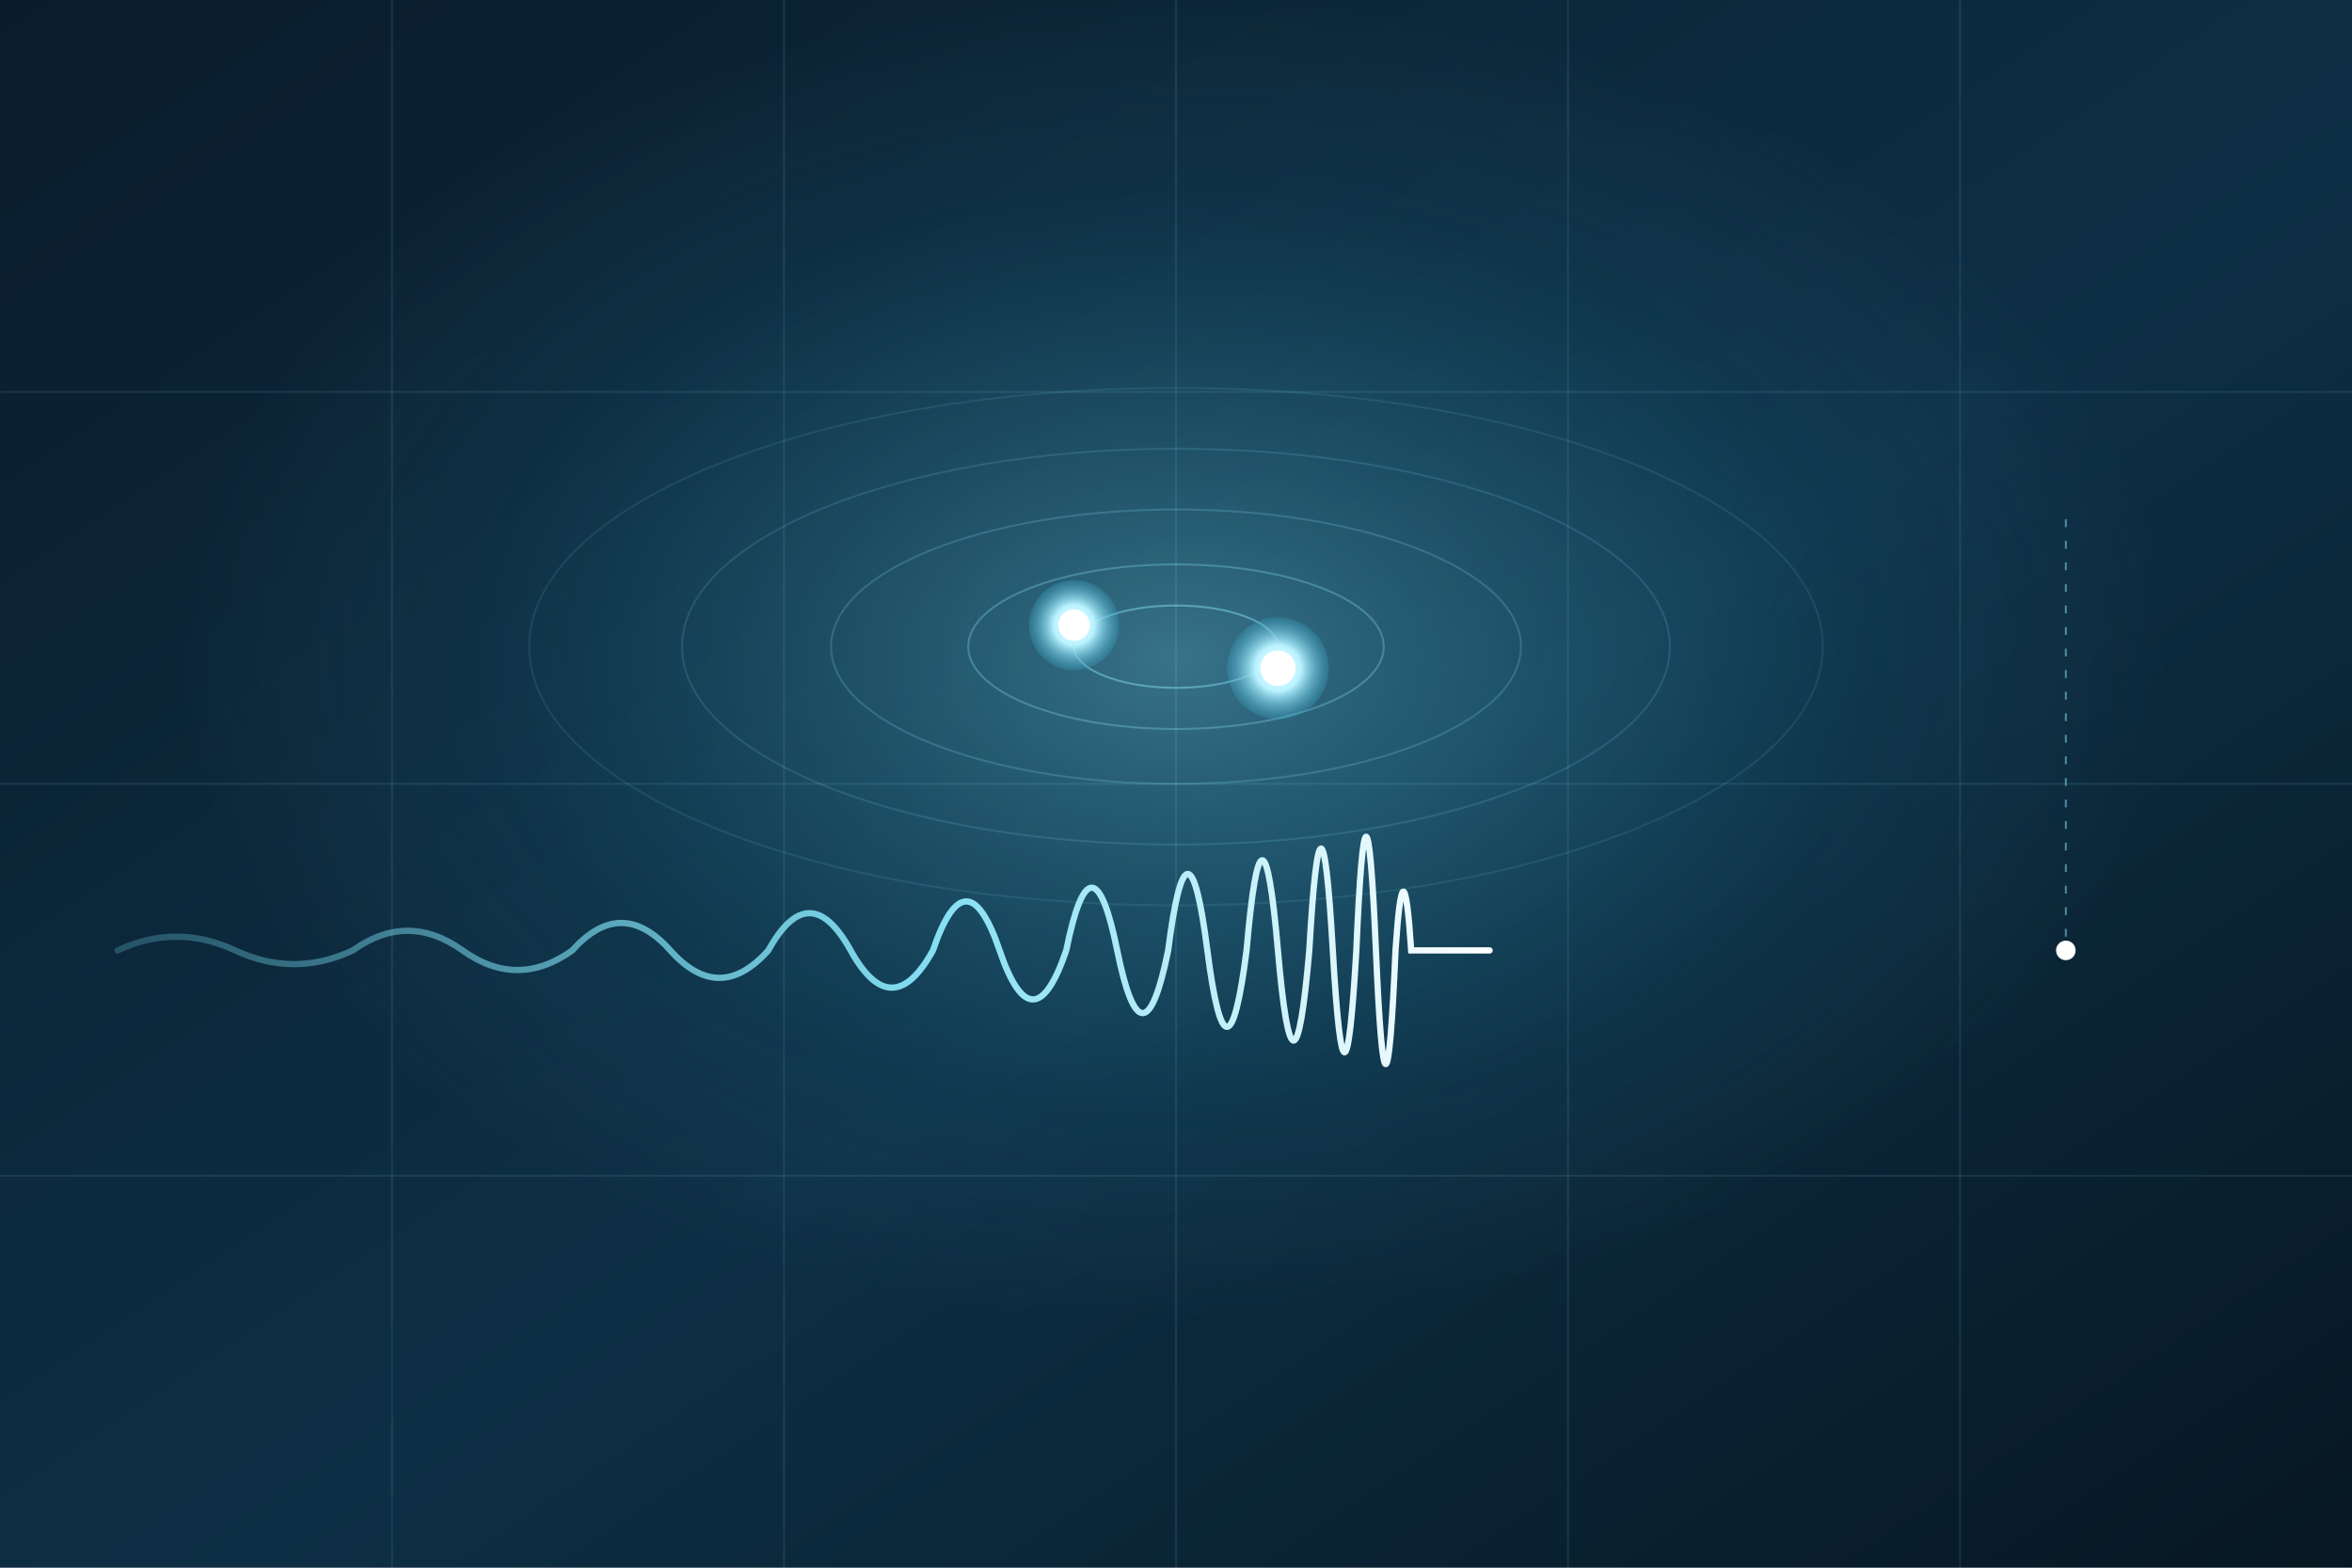
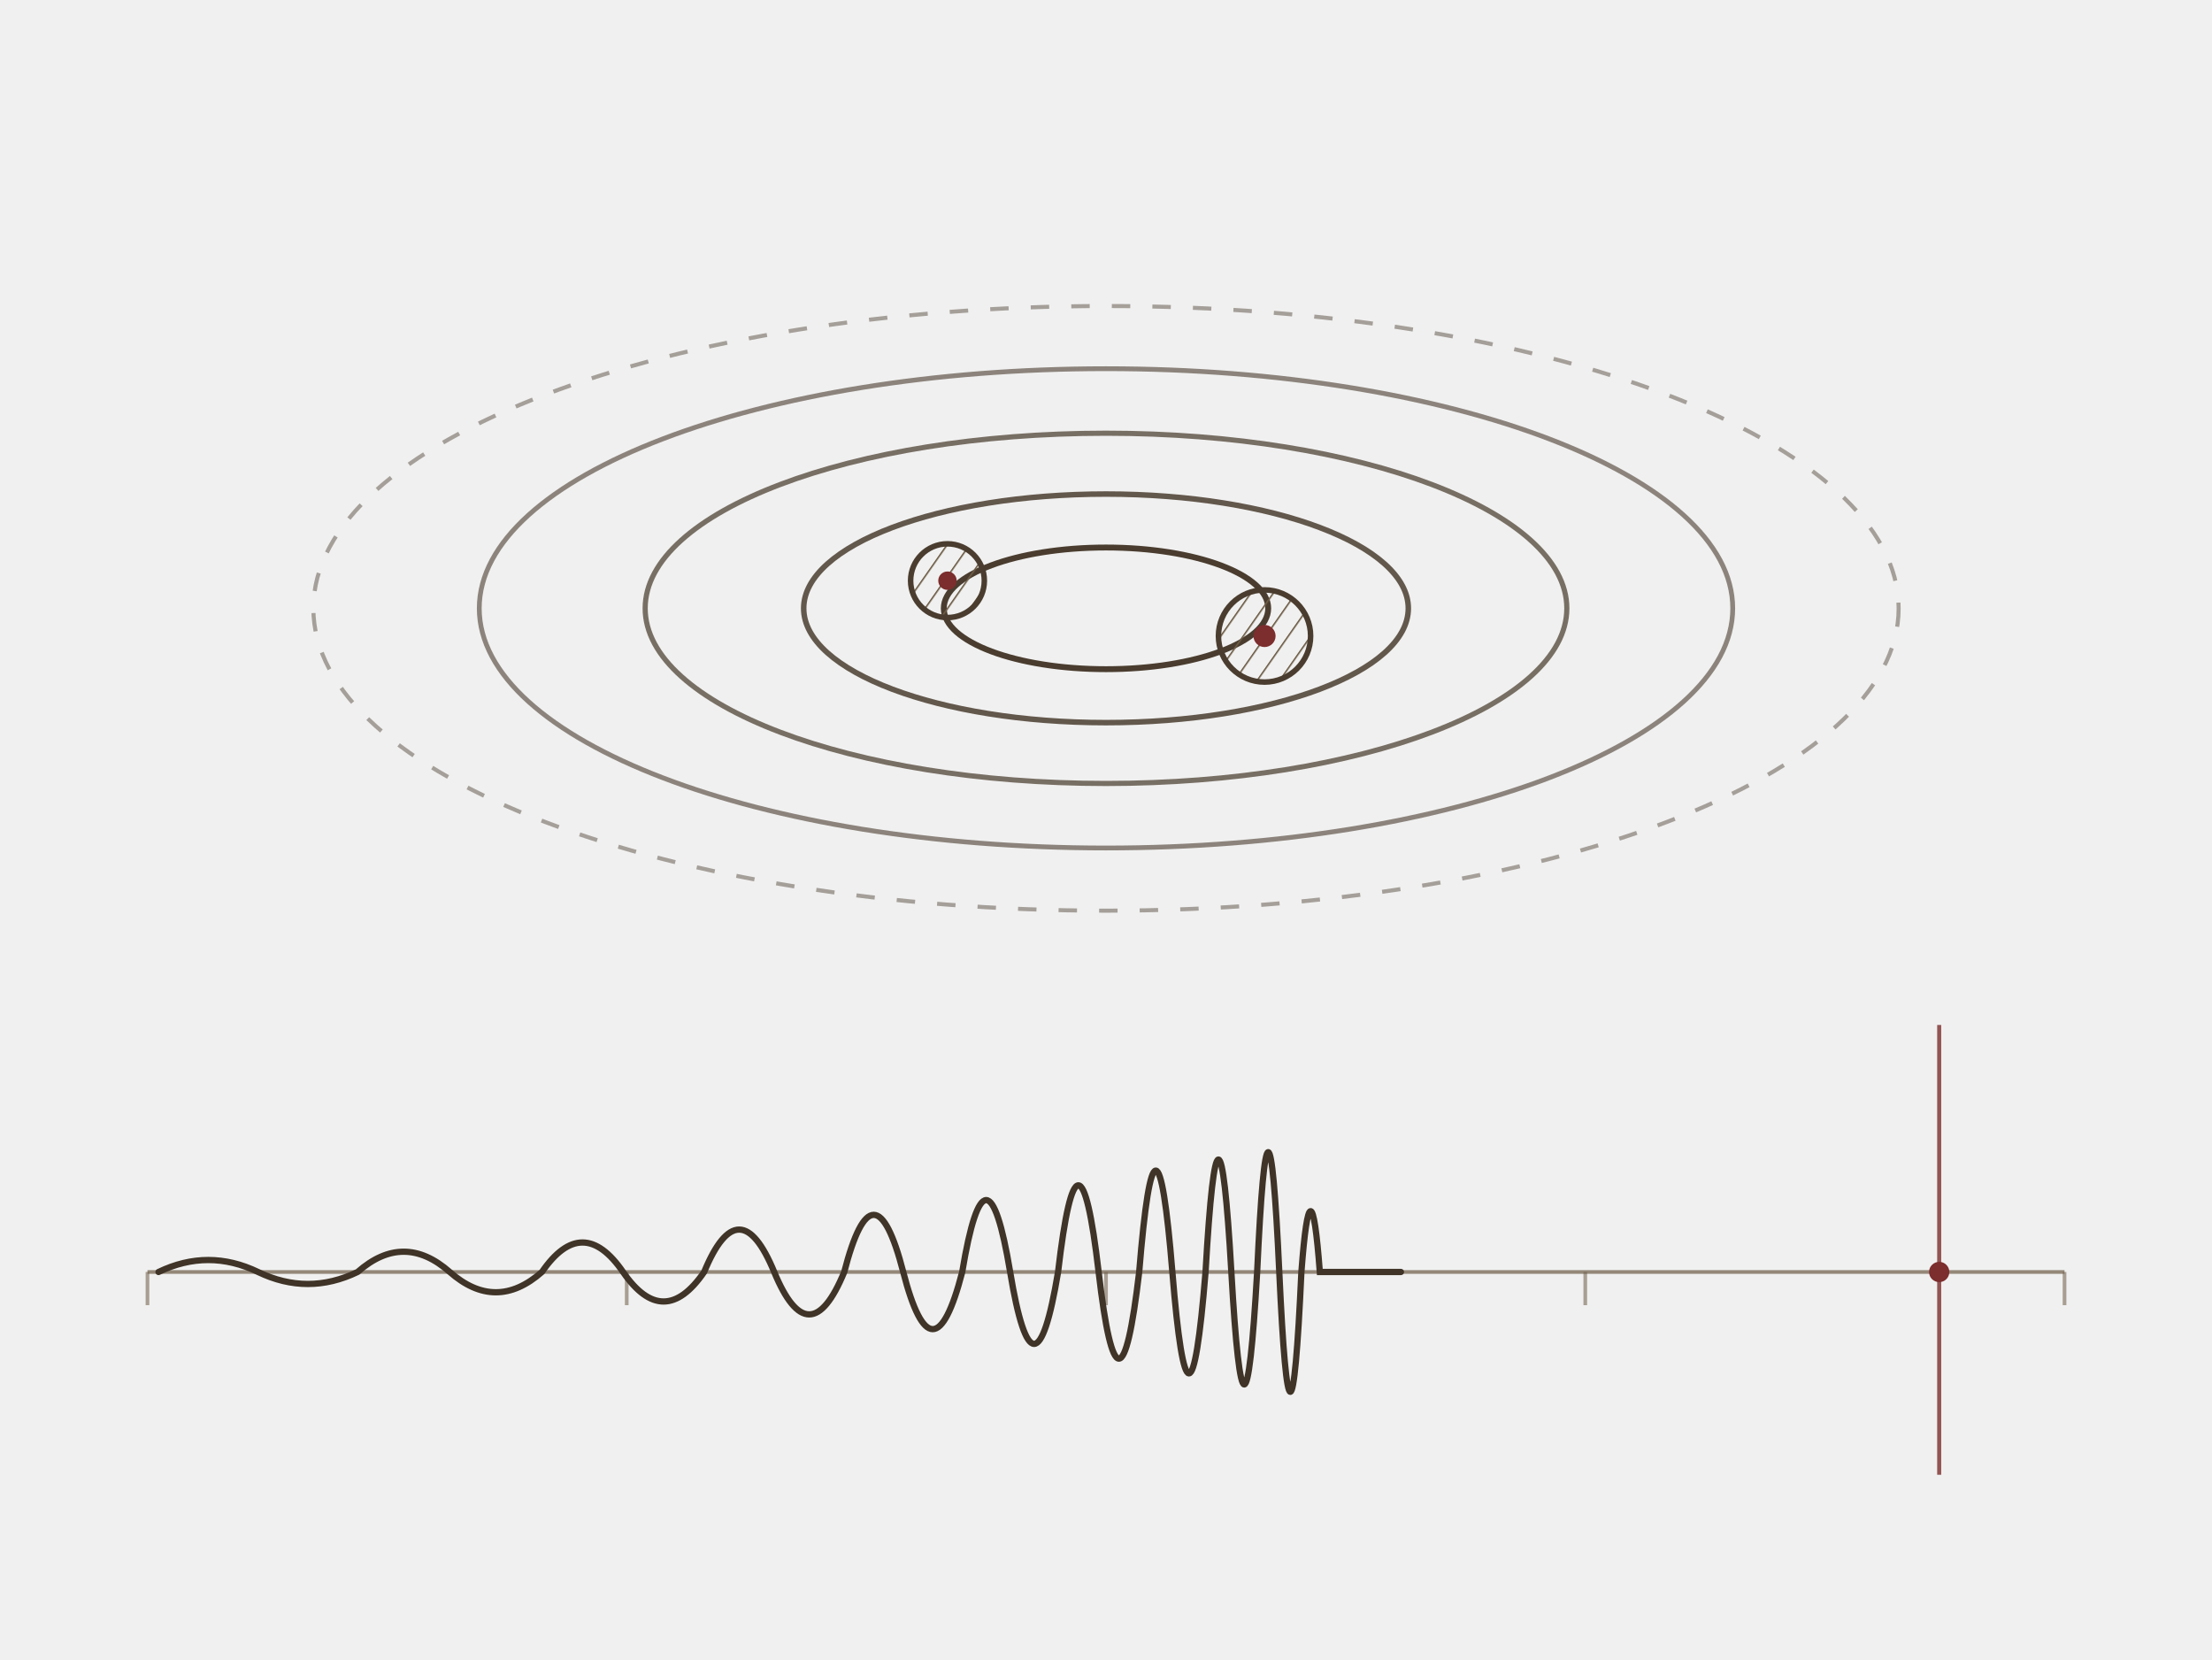
- <svg xmlns="http://www.w3.org/2000/svg" viewBox="0 0 1200 800" width="1200" height="800" role="img" aria-label="Abstract inspiral and chirp waveform">
+ <svg xmlns="http://www.w3.org/2000/svg" viewBox="0 0 1200 900" width="1200" height="900" role="img" aria-label="Line plate of a binary inspiral and its chirp waveform">
  <defs>
-     <linearGradient id="bnsBg" x1="0" y1="0" x2="1" y2="1">
-       <stop offset="0" stop-color="#0a1c2b" />
-       <stop offset="55%" stop-color="#0d2f45" />
-       <stop offset="100%" stop-color="#071722" />
-     </linearGradient>
-     <radialGradient id="bnsGlow" cx="50%" cy="42%" r="42%">
-       <stop offset="0" stop-color="#7fe6ff" stop-opacity=".38" />
-       <stop offset="70%" stop-color="#2aa8cc" stop-opacity=".08" />
-       <stop offset="100%" stop-color="#7fe6ff" stop-opacity="0" />
-     </radialGradient>
-     <linearGradient id="bnsWave" x1="0" y1="0" x2="1" y2="0">
-       <stop offset="0" stop-color="#6fd3e8" stop-opacity=".25" />
-       <stop offset="60%" stop-color="#8ce8fb" stop-opacity=".95" />
-       <stop offset="100%" stop-color="#ffffff" stop-opacity="1" />
-     </linearGradient>
-     <radialGradient id="bnsStar" cx="50%" cy="50%" r="50%">
-       <stop offset="0" stop-color="#ffffff" />
-       <stop offset="45%" stop-color="#b8f2ff" />
-       <stop offset="100%" stop-color="#3ca9c9" stop-opacity=".25" />
-     </radialGradient>
+     <pattern id="bnsHatch" width="10" height="10" patternUnits="userSpaceOnUse" patternTransform="rotate(35)">
+       <line x1="0" y1="0" x2="0" y2="10" stroke="#6d5c46" stroke-width="1.6" />
+     </pattern>
  </defs>
-   <rect width="1200" height="800" fill="url(#bnsBg)" />
-   <rect width="1200" height="800" fill="url(#bnsGlow)" />
-   <g stroke="#8ce8fb" stroke-opacity=".10" fill="none">
-     <path d="M0 200h1200M0 400h1200M0 600h1200" />
-     <path d="M200 0v800M400 0v800M600 0v800M800 0v800M1000 0v800" />
+   <g fill="none" stroke="#4a3d2f">
+     <ellipse cx="600" cy="330" rx="430" ry="164" stroke-width="2.2" stroke-opacity=".45" stroke-dasharray="10 12" />
+     <ellipse cx="600" cy="330" rx="340" ry="130" stroke-width="2.6" stroke-opacity=".6" />
+     <ellipse cx="600" cy="330" rx="250" ry="95" stroke-width="2.8" stroke-opacity=".72" />
+     <ellipse cx="600" cy="330" rx="164" ry="62" stroke-width="3" stroke-opacity=".85" />
+     <ellipse cx="600" cy="330" rx="88" ry="33" stroke-width="3.2" />
  </g>
-   <g fill="none" stroke="#8ce8fb" stroke-opacity=".22">
-     <ellipse cx="600" cy="330" rx="330" ry="132" stroke-opacity=".10" />
-     <ellipse cx="600" cy="330" rx="252" ry="101" stroke-opacity=".14" />
-     <ellipse cx="600" cy="330" rx="176" ry="70" stroke-opacity=".2" />
-     <ellipse cx="600" cy="330" rx="106" ry="42" stroke-opacity=".3" />
-     <ellipse cx="600" cy="330" rx="52" ry="21" stroke-opacity=".45" />
+   <g stroke="#4a3d2f" stroke-width="3">
+     <circle cx="686" cy="345" r="25" fill="url(#bnsHatch)" />
+     <circle cx="514" cy="315" r="20" fill="url(#bnsHatch)" />
  </g>
-   <circle cx="652" cy="341" r="26" fill="url(#bnsStar)" />
-   <circle cx="548" cy="319" r="23" fill="url(#bnsStar)" />
-   <circle cx="652" cy="341" r="9" fill="#ffffff" />
-   <circle cx="548" cy="319" r="8" fill="#ffffff" />
-   <g transform="translate(0,-155)">
-     <path fill="none" stroke="url(#bnsWave)" stroke-width="3.2" stroke-linecap="round" d="M60 640        q 30 -14 60 0 q 30 14 60 0        q 28 -20 56 0 q 28 20 56 0        q 25 -28 50 0 q 25 28 50 0        q 21 -38 42 0 q 21 38 42 0        q 17 -50 34 0 q 17 50 34 0        q 13 -64 26 0 q 13 64 26 0        q 10 -78 20 0 q 10 78 20 0        q 8 -92 16 0 q 8 92 16 0        q 6 -104 12 0 q 6 104 12 0        q 5 -116 10 0 q 5 116 10 0        q 4 -60 8 0        l 40 0" />
-     <g stroke="#8ce8fb" stroke-opacity=".5" stroke-dasharray="4 7" fill="none">
-       <path d="M1054 420v230" />
+   <circle cx="686" cy="345" r="6" fill="#7c2d2d" />
+   <circle cx="514" cy="315" r="5" fill="#7c2d2d" />
+   <g stroke="#6d5c46" stroke-width="2">
+     <line x1="80" y1="690" x2="1120" y2="690" stroke-opacity=".7" />
+     <g stroke-opacity=".55">
+       <line x1="80" y1="690" x2="80" y2="708" />
+       <line x1="340" y1="690" x2="340" y2="708" />
+       <line x1="600" y1="690" x2="600" y2="708" />
+       <line x1="860" y1="690" x2="860" y2="708" />
+       <line x1="1120" y1="690" x2="1120" y2="708" />
    </g>
-     <circle cx="1054" cy="640" r="5" fill="#ffffff" />
  </g>
+   <path fill="none" stroke="#3f3427" stroke-width="3.4" stroke-linecap="round" d="M86 690        q 27 -13 54 0 q 27 13 54 0        q 25 -22 50 0 q 25 22 50 0        q 22 -32 44 0 q 22 32 44 0        q 19 -46 38 0 q 19 46 38 0        q 16 -62 32 0 q 16 62 32 0        q 13 -78 26 0 q 13 78 26 0        q 11 -94 22 0 q 11 94 22 0        q 9 -110 18 0 q 9 110 18 0        q 7 -122 14 0 q 7 122 14 0        q 6 -130 12 0 q 6 130 12 0        q 5 -66 10 0        l 44 0" />
+   <line x1="1052" y1="556" x2="1052" y2="800" stroke="#7c2d2d" stroke-width="2.2" stroke-opacity=".8" />
+   <circle cx="1052" cy="690" r="5.5" fill="#7c2d2d" />
</svg>
